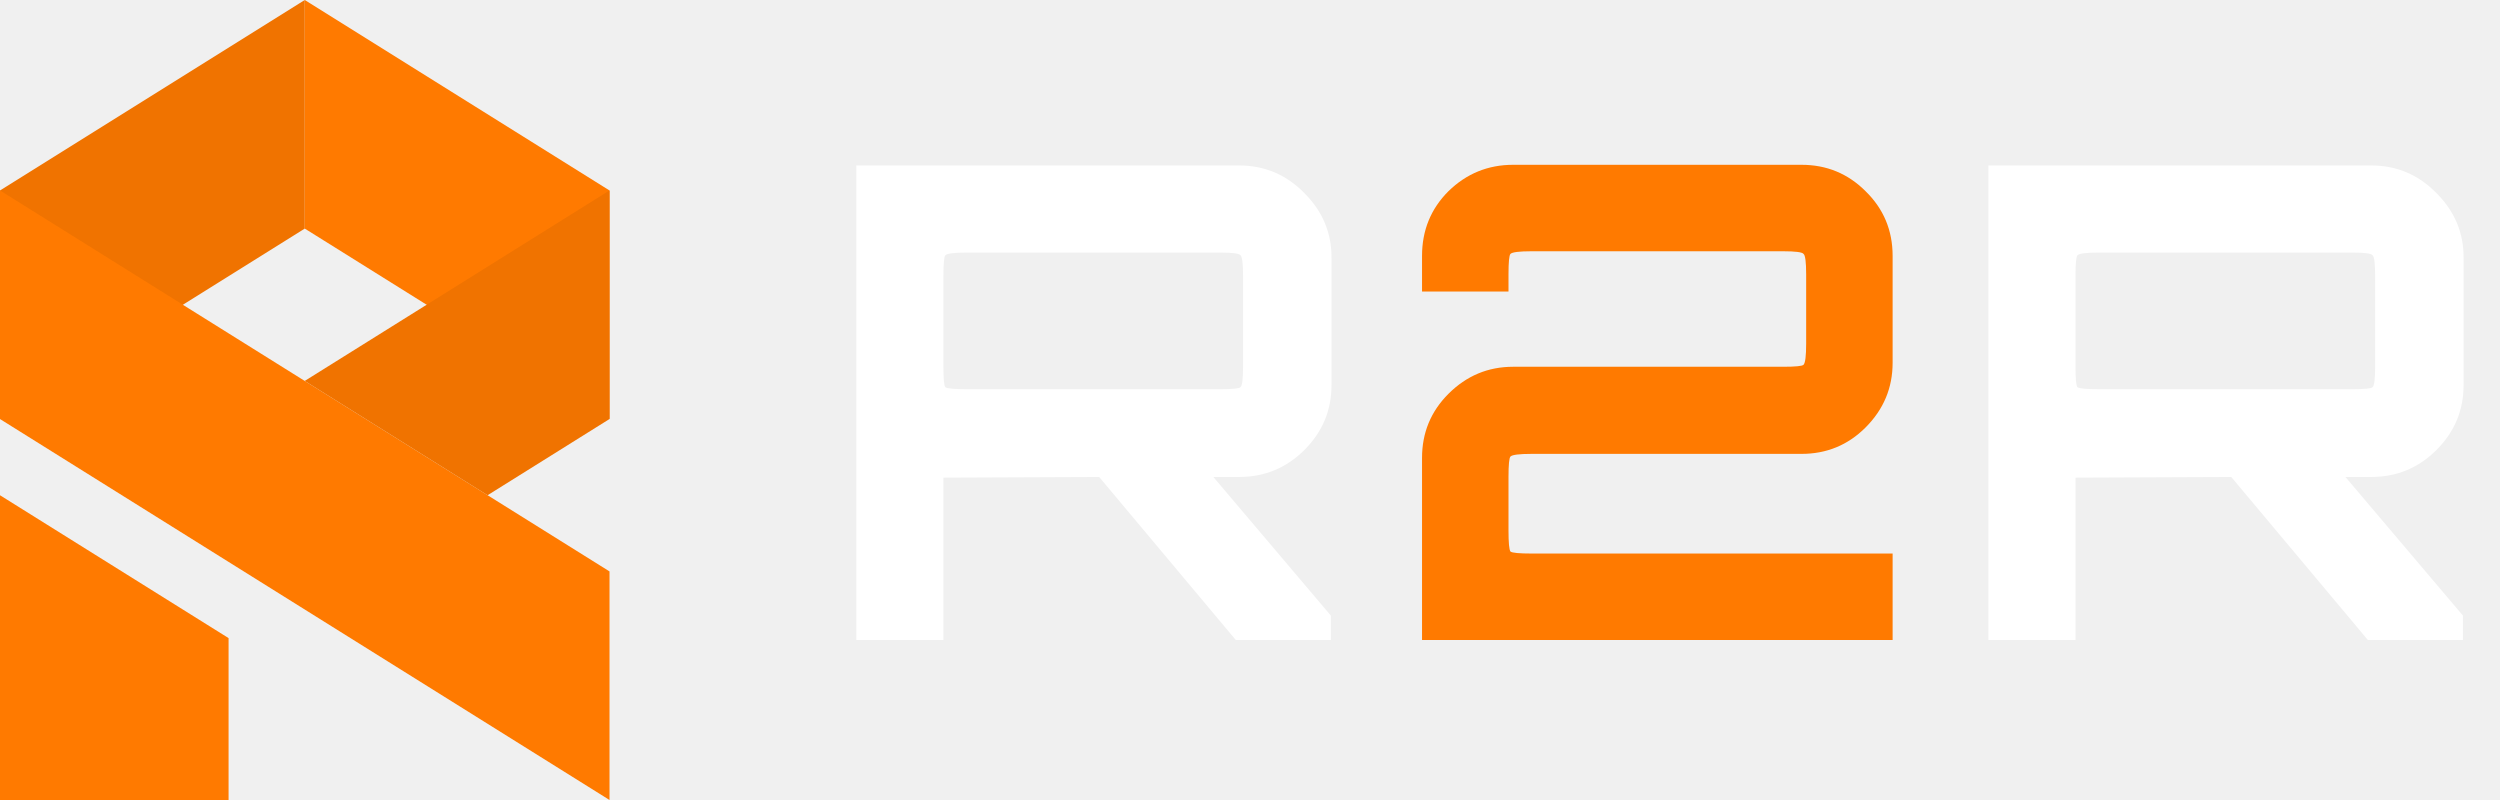
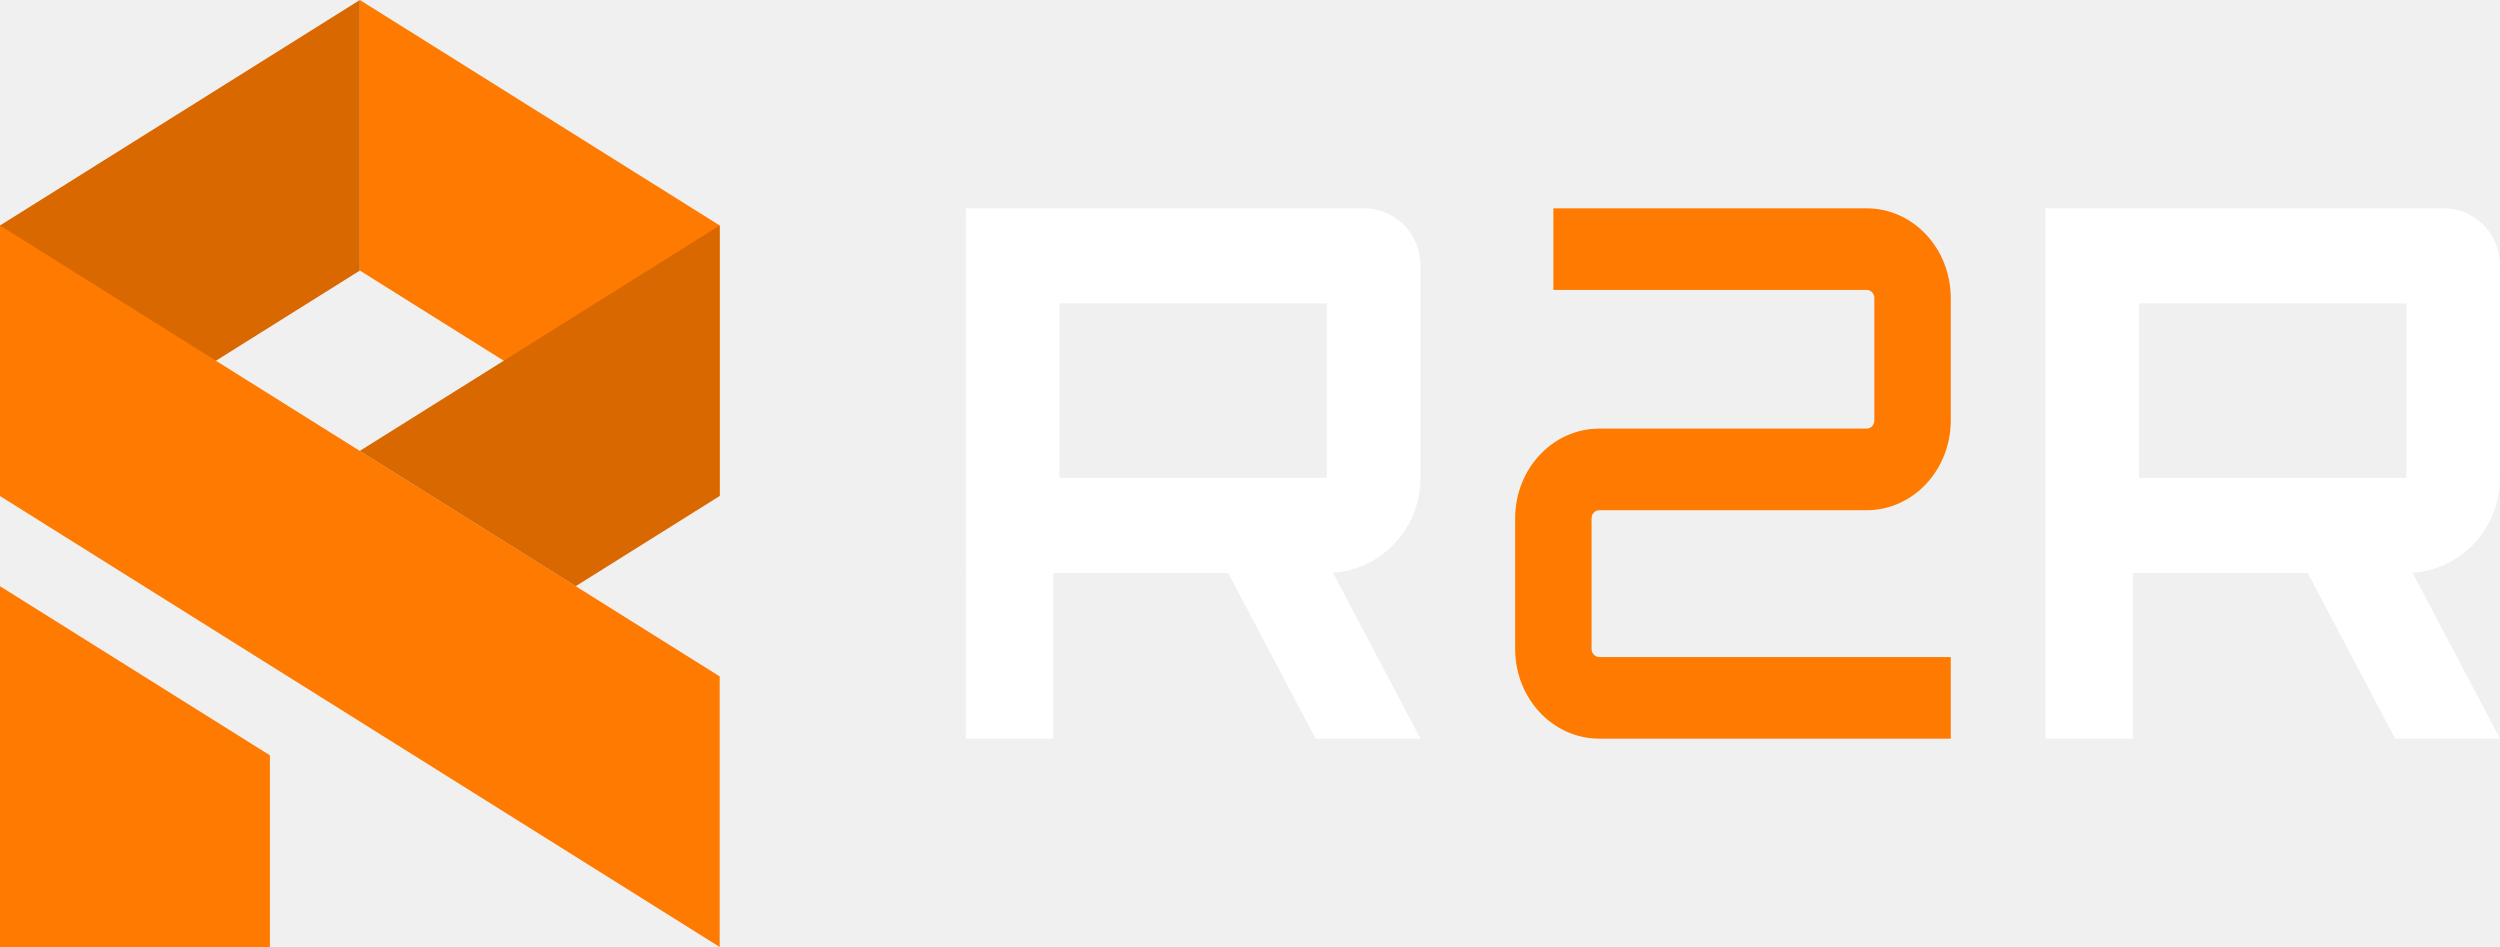
- <svg xmlns="http://www.w3.org/2000/svg" width="125" height="40" viewBox="0 0 125 40" fill="none">
-   <path d="M15.238 0V11.429L0 20.952V9.524L15.238 0Z" fill="#F07300" />
-   <path d="M0 20.952L30.476 40V28.571L0 9.524V20.952Z" fill="#FF7A00" />
-   <path d="M15.238 0V11.429L30.476 20.952V9.524L15.238 0Z" fill="#FF7A00" />
-   <path fill-rule="evenodd" clip-rule="evenodd" d="M24.379 24.762L15.236 19.047L30.474 9.524V20.952L24.379 24.762Z" fill="#F07300" />
-   <path fill-rule="evenodd" clip-rule="evenodd" d="M11.429 31.905L0 24.762V40H11.429V31.905Z" fill="#FF7A00" />
-   <path d="M42.815 32V8.273H61.955C63.231 8.273 64.32 8.735 65.222 9.659C66.124 10.561 66.575 11.628 66.575 12.86V19.262C66.575 20.516 66.124 21.594 65.222 22.496C64.32 23.398 63.231 23.849 61.955 23.849H60.668L66.542 30.779V32H61.79L54.959 23.849L47.171 23.882V32H42.815ZM48.326 19.46H61.031C61.625 19.46 61.955 19.427 62.021 19.361C62.109 19.295 62.153 18.954 62.153 18.338V13.784C62.153 13.168 62.109 12.827 62.021 12.761C61.955 12.673 61.625 12.629 61.031 12.629H48.326C47.71 12.629 47.358 12.673 47.27 12.761C47.204 12.827 47.171 13.168 47.171 13.784V18.338C47.171 18.954 47.204 19.295 47.27 19.361C47.358 19.427 47.71 19.46 48.326 19.46ZM99.419 32V8.273H118.559C119.835 8.273 120.924 8.735 121.826 9.659C122.728 10.561 123.179 11.628 123.179 12.86V19.262C123.179 20.516 122.728 21.594 121.826 22.496C120.924 23.398 119.835 23.849 118.559 23.849H117.272L123.146 30.779V32H118.394L111.563 23.849L103.775 23.882V32H99.419ZM104.93 19.46H117.635C118.229 19.46 118.559 19.427 118.625 19.361C118.713 19.295 118.757 18.954 118.757 18.338V13.784C118.757 13.168 118.713 12.827 118.625 12.761C118.559 12.673 118.229 12.629 117.635 12.629H104.93C104.314 12.629 103.962 12.673 103.874 12.761C103.808 12.827 103.775 13.168 103.775 13.784V18.338C103.775 18.954 103.808 19.295 103.874 19.361C103.962 19.427 104.314 19.46 104.93 19.46Z" fill="white" />
-   <path d="M71.102 32V22.892C71.102 21.638 71.542 20.571 72.422 19.691C73.324 18.789 74.402 18.338 75.656 18.338H89.153C89.769 18.338 90.11 18.305 90.176 18.239C90.264 18.151 90.308 17.799 90.308 17.183V13.718C90.308 13.102 90.264 12.761 90.176 12.695C90.11 12.607 89.769 12.563 89.153 12.563H76.58C75.964 12.563 75.612 12.607 75.524 12.695C75.458 12.761 75.425 13.102 75.425 13.718V14.576H71.102V12.794C71.102 11.518 71.542 10.44 72.422 9.56C73.324 8.68 74.402 8.24 75.656 8.24H90.077C91.331 8.24 92.398 8.68 93.278 9.56C94.18 10.44 94.631 11.518 94.631 12.794V18.14C94.631 19.394 94.18 20.472 93.278 21.374C92.398 22.254 91.331 22.694 90.077 22.694H76.58C75.964 22.694 75.612 22.738 75.524 22.826C75.458 22.892 75.425 23.233 75.425 23.849V26.522C75.425 27.138 75.458 27.49 75.524 27.578C75.612 27.644 75.964 27.677 76.58 27.677H94.631V32H71.102Z" fill="#FF7A00" />
+ <svg xmlns="http://www.w3.org/2000/svg" width="132" height="50" viewBox="0 0 132 50" fill="none">
+   <path d="M18.999 0V14.286L0 26.191V11.905L18.999 0Z" fill="#D96800" />
+   <path d="M0 26.191L37.999 50V35.714L0 11.905V26.191Z" fill="#FF7A00" />
+   <path d="M19.001 0V14.286L38 26.191V11.905L19.001 0Z" fill="#FF7A00" />
+   <path fill-rule="evenodd" clip-rule="evenodd" d="M30.395 30.952L18.995 23.809L37.995 11.905V26.191L30.395 30.952Z" fill="#D96800" />
+   <path fill-rule="evenodd" clip-rule="evenodd" d="M14.25 39.881L0 30.952V50H14.25V39.881Z" fill="#FF7A00" />
+   <path fill-rule="evenodd" clip-rule="evenodd" d="M70.059 16.02H55.941V25.23H70.059V16.02ZM51 11V30.25H70.059C72.788 30.25 75 28.003 75 25.23V14.012C75 12.348 73.673 11 72.035 11H51Z" fill="white" />
+   <path d="M51 30.25L55.615 30.25V39H51L51 30.25Z" fill="white" />
+   <path d="M64.846 30.25H70.385L75 39H69.462L64.846 30.25Z" fill="white" />
+   <path fill-rule="evenodd" clip-rule="evenodd" d="M127.059 16.02H112.941V25.23H127.059V16.02ZM108 11V30.25H127.059C129.788 30.25 132 28.003 132 25.23V14.012C132 12.348 130.673 11 129.035 11H108Z" fill="white" />
+   <path d="M108 30.25L112.615 30.25V39H108L108 30.25Z" fill="white" />
+   <path d="M121.846 30.25H127.385L132 39H126.462L121.846 30.25Z" fill="white" />
+   <path fill-rule="evenodd" clip-rule="evenodd" d="M98.561 15.308H82.017V11H98.561C101.013 11 103 13.121 103 15.739V22.2C103 24.817 101.013 26.939 98.561 26.939H84.439C84.216 26.939 84.035 27.131 84.035 27.369V34.261C84.035 34.499 84.216 34.692 84.439 34.692H103V39H84.439C81.987 39 80 36.879 80 34.261V27.369C80 24.752 81.987 22.631 84.439 22.631H98.561C98.784 22.631 98.965 22.438 98.965 22.2V15.739C98.965 15.501 98.784 15.308 98.561 15.308Z" fill="#FF7A00" />
</svg>
